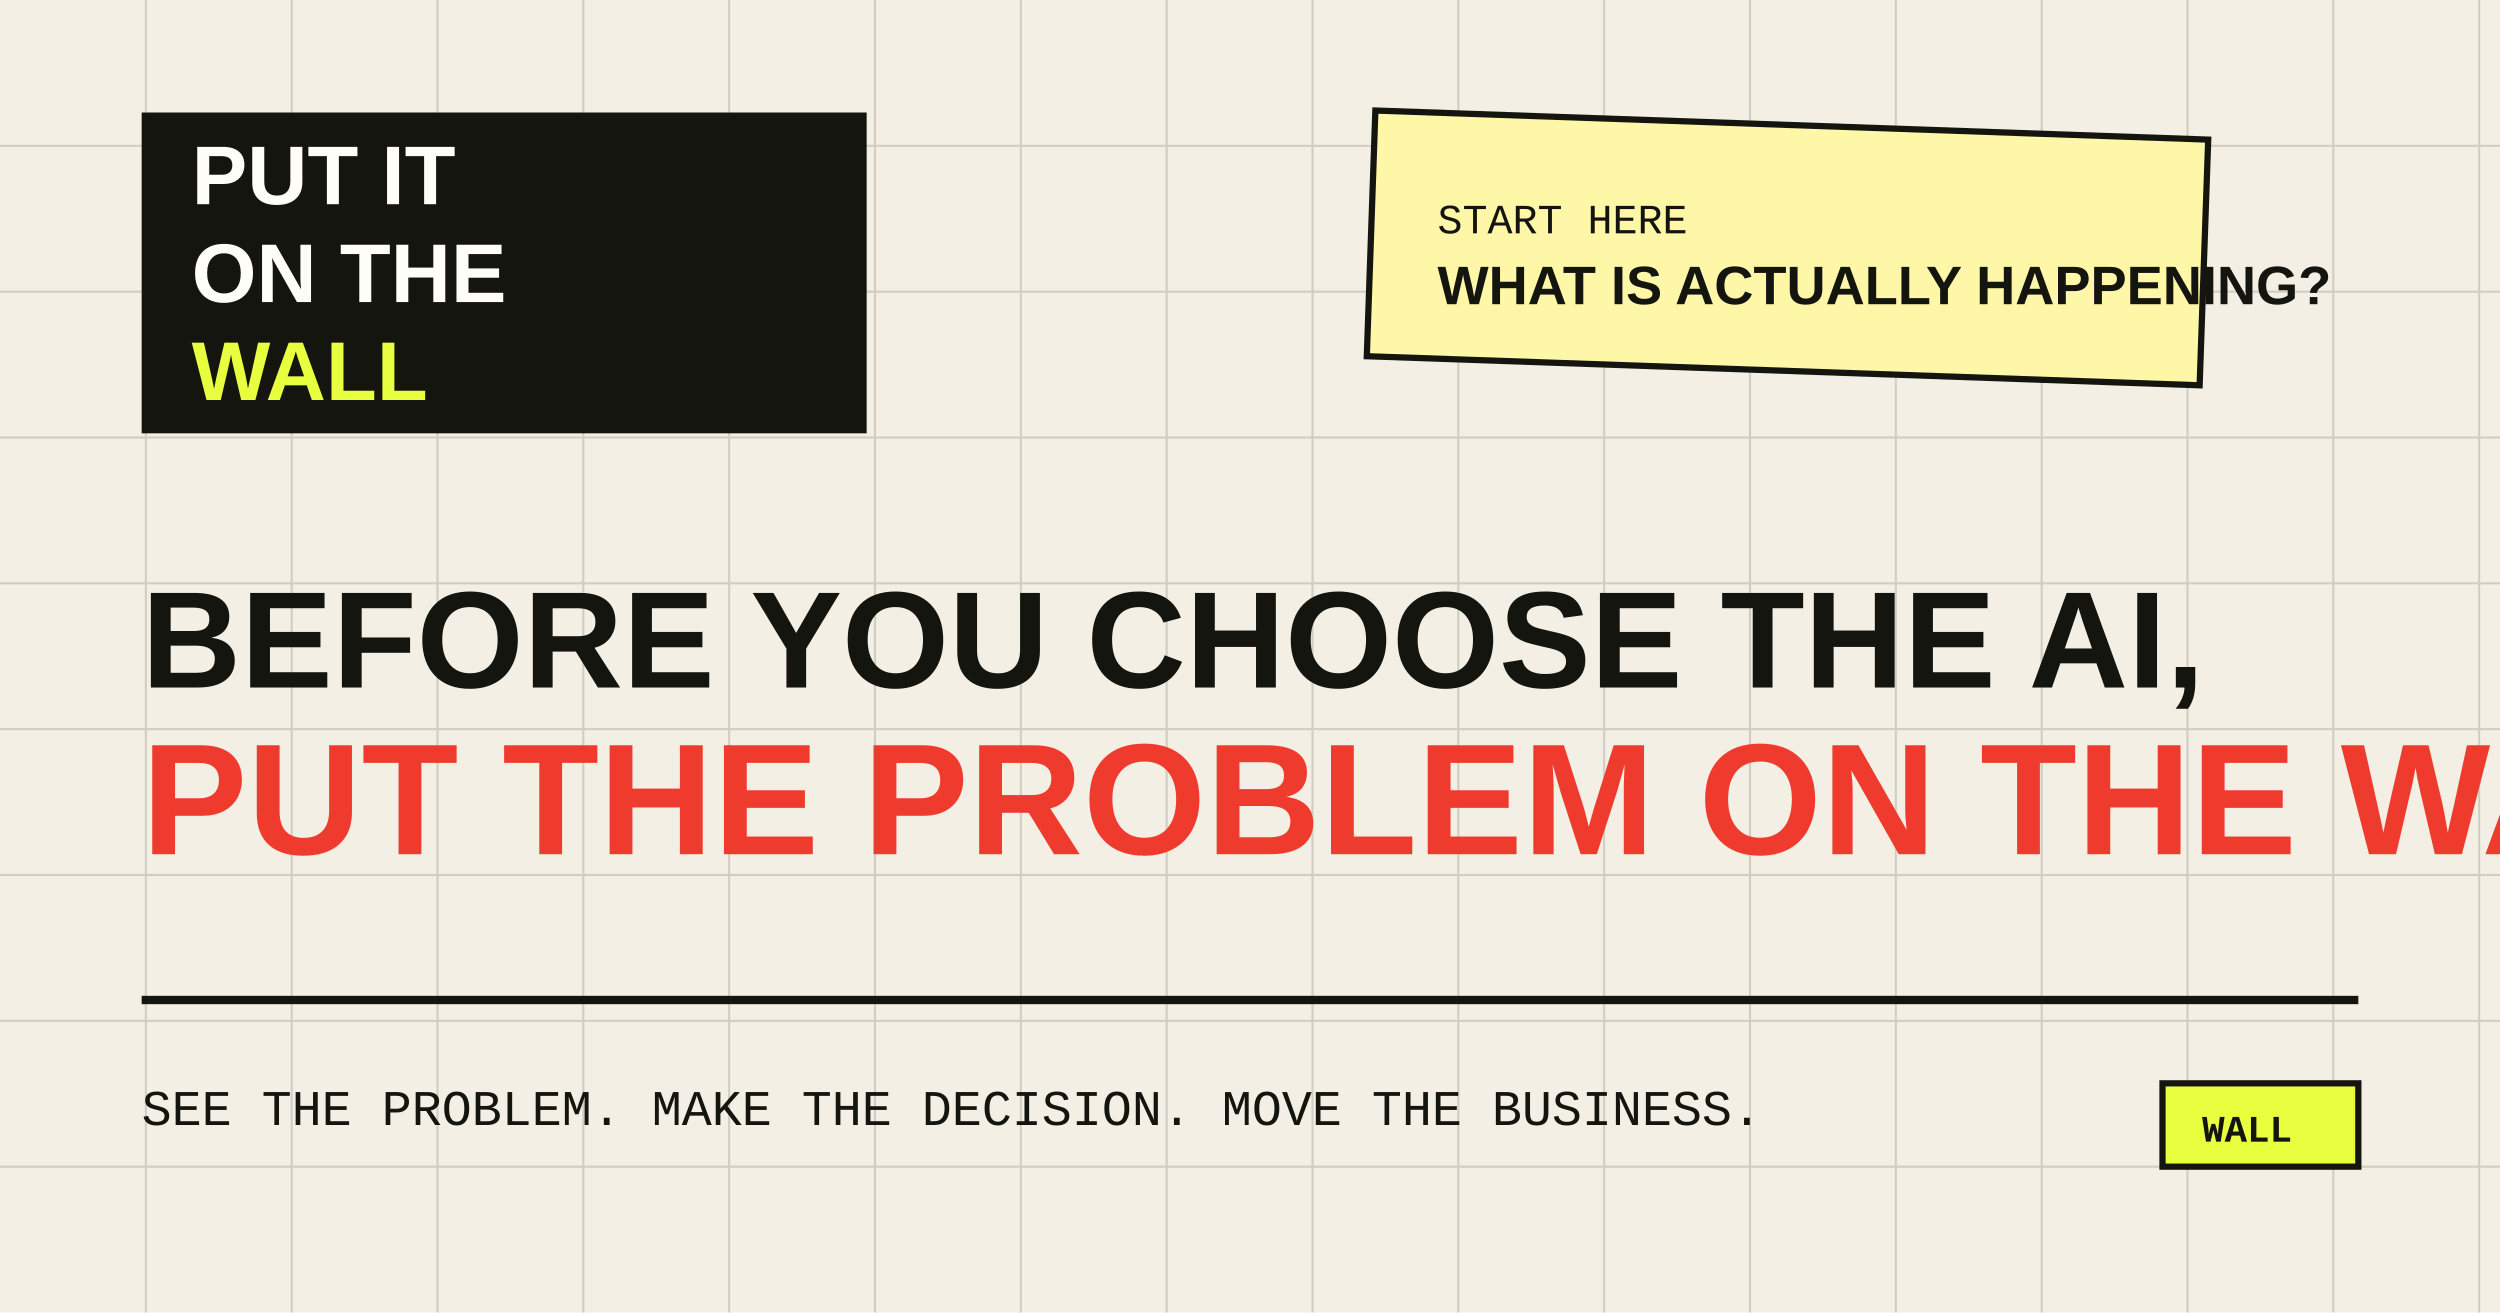
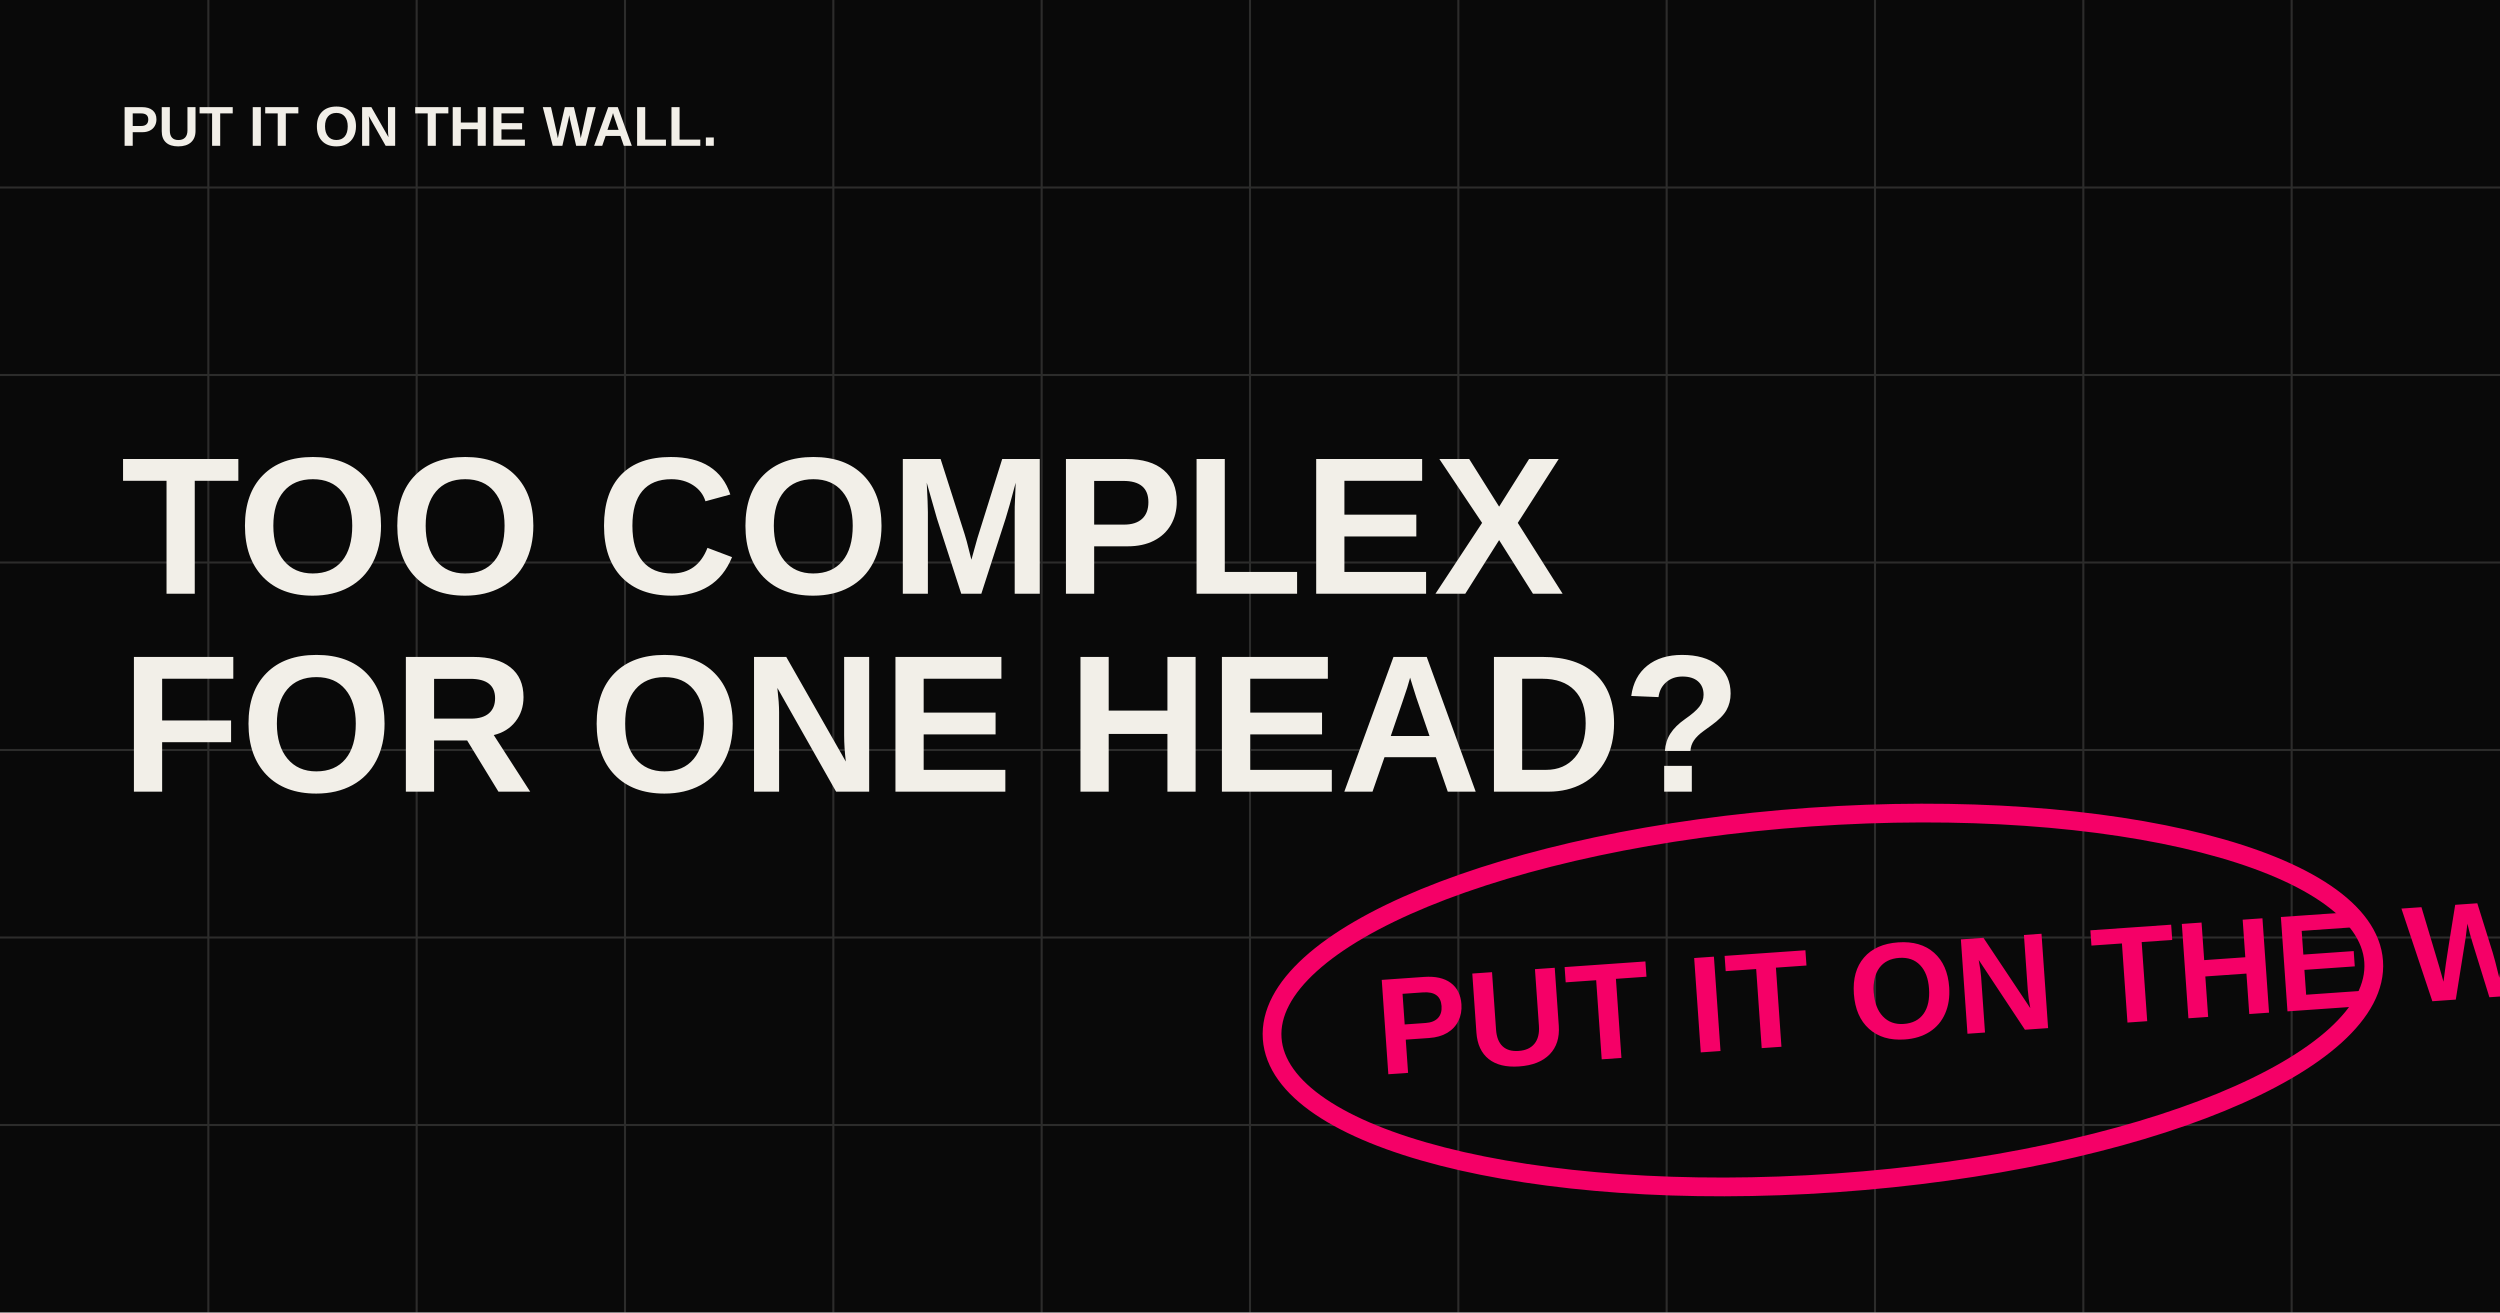
- <svg xmlns="http://www.w3.org/2000/svg" width="1200" height="630" viewBox="0 0 1200 630" role="img" aria-label="Put It On The Wall — before you choose the AI, put the problem on the wall">
-   <rect width="1200" height="630" fill="#f3efe4" />
-   <g opacity=".16" stroke="#151510">
-     <path d="M0 70h1200M0 140h1200M0 210h1200M0 280h1200M0 350h1200M0 420h1200M0 490h1200M0 560h1200" />
-     <path d="M70 0v630M140 0v630M210 0v630M280 0v630M350 0v630M420 0v630M490 0v630M560 0v630M630 0v630M700 0v630M770 0v630M840 0v630M910 0v630M980 0v630M1050 0v630M1120 0v630M1190 0v630" />
+ <svg xmlns="http://www.w3.org/2000/svg" width="1200" height="630" viewBox="0 0 1200 630" role="img" aria-label="Too complex for one head? Put it on the wall.">
+   <rect width="1200" height="630" fill="#090909" />
+   <g opacity=".15" stroke="#f2efe8">
+     <path d="M0 90h1200M0 180h1200M0 270h1200M0 360h1200M0 450h1200M0 540h1200" />
+     <path d="M100 0v630M200 0v630M300 0v630M400 0v630M500 0v630M600 0v630M700 0v630M800 0v630M900 0v630M1000 0v630M1100 0v630" />
  </g>
-   <rect x="68" y="54" width="348" height="154" fill="#151510" />
-   <text x="92" y="98" fill="#fffdf7" font-family="Arial, Helvetica, sans-serif" font-size="40" font-weight="900">PUT IT</text>
-   <text x="92" y="145" fill="#fffdf7" font-family="Arial, Helvetica, sans-serif" font-size="40" font-weight="900">ON THE</text>
-   <text x="92" y="192" fill="#e8ff3f" font-family="Arial, Helvetica, sans-serif" font-size="40" font-weight="900">WALL</text>
-   <rect x="658" y="60" width="400" height="118" fill="#fff7a8" stroke="#151510" stroke-width="3" transform="rotate(2 858 119)" />
-   <text x="690" y="112" fill="#151510" font-family="Courier New, monospace" font-size="20">START HERE</text>
-   <text x="690" y="146" fill="#151510" font-family="Arial, Helvetica, sans-serif" font-size="26" font-weight="900">WHAT IS ACTUALLY HAPPENING?</text>
-   <text x="68" y="330" fill="#151510" font-family="Arial, Helvetica, sans-serif" font-size="66" font-weight="900">BEFORE YOU CHOOSE THE AI,</text>
-   <text x="68" y="410" fill="#ef3b2d" font-family="Arial, Helvetica, sans-serif" font-size="76" font-weight="900">PUT THE PROBLEM ON THE WALL.</text>
-   <rect x="68" y="478" width="1064" height="4" fill="#151510" />
-   <text x="68" y="540" fill="#151510" font-family="Courier New, monospace" font-size="24">SEE THE PROBLEM. MAKE THE DECISION. MOVE THE BUSINESS.</text>
-   <rect x="1038" y="520" width="94" height="40" fill="#e8ff3f" stroke="#151510" stroke-width="3" />
-   <text x="1057" y="548" fill="#151510" font-family="Courier New, monospace" font-size="18" font-weight="700">WALL</text>
+   <text x="58" y="70" fill="#f2efe8" font-family="Arial, Helvetica, sans-serif" font-size="27" font-weight="900">PUT IT ON THE WALL.</text>
+   <text x="58" y="285" fill="#f2efe8" font-family="Arial, Helvetica, sans-serif" font-size="94" font-weight="900">TOO COMPLEX</text>
+   <text x="58" y="380" fill="#f2efe8" font-family="Arial, Helvetica, sans-serif" font-size="94" font-weight="900">FOR ONE HEAD?</text>
+   <g transform="rotate(-4 875 480)">
+     <ellipse cx="875" cy="480" rx="265" ry="88" fill="none" stroke="#f50067" stroke-width="9" />
+     <text x="660" y="501" fill="#f50067" font-family="Arial, Helvetica, sans-serif" font-size="66" font-weight="900">PUT IT ON THE WALL.</text>
+   </g>
</svg>
